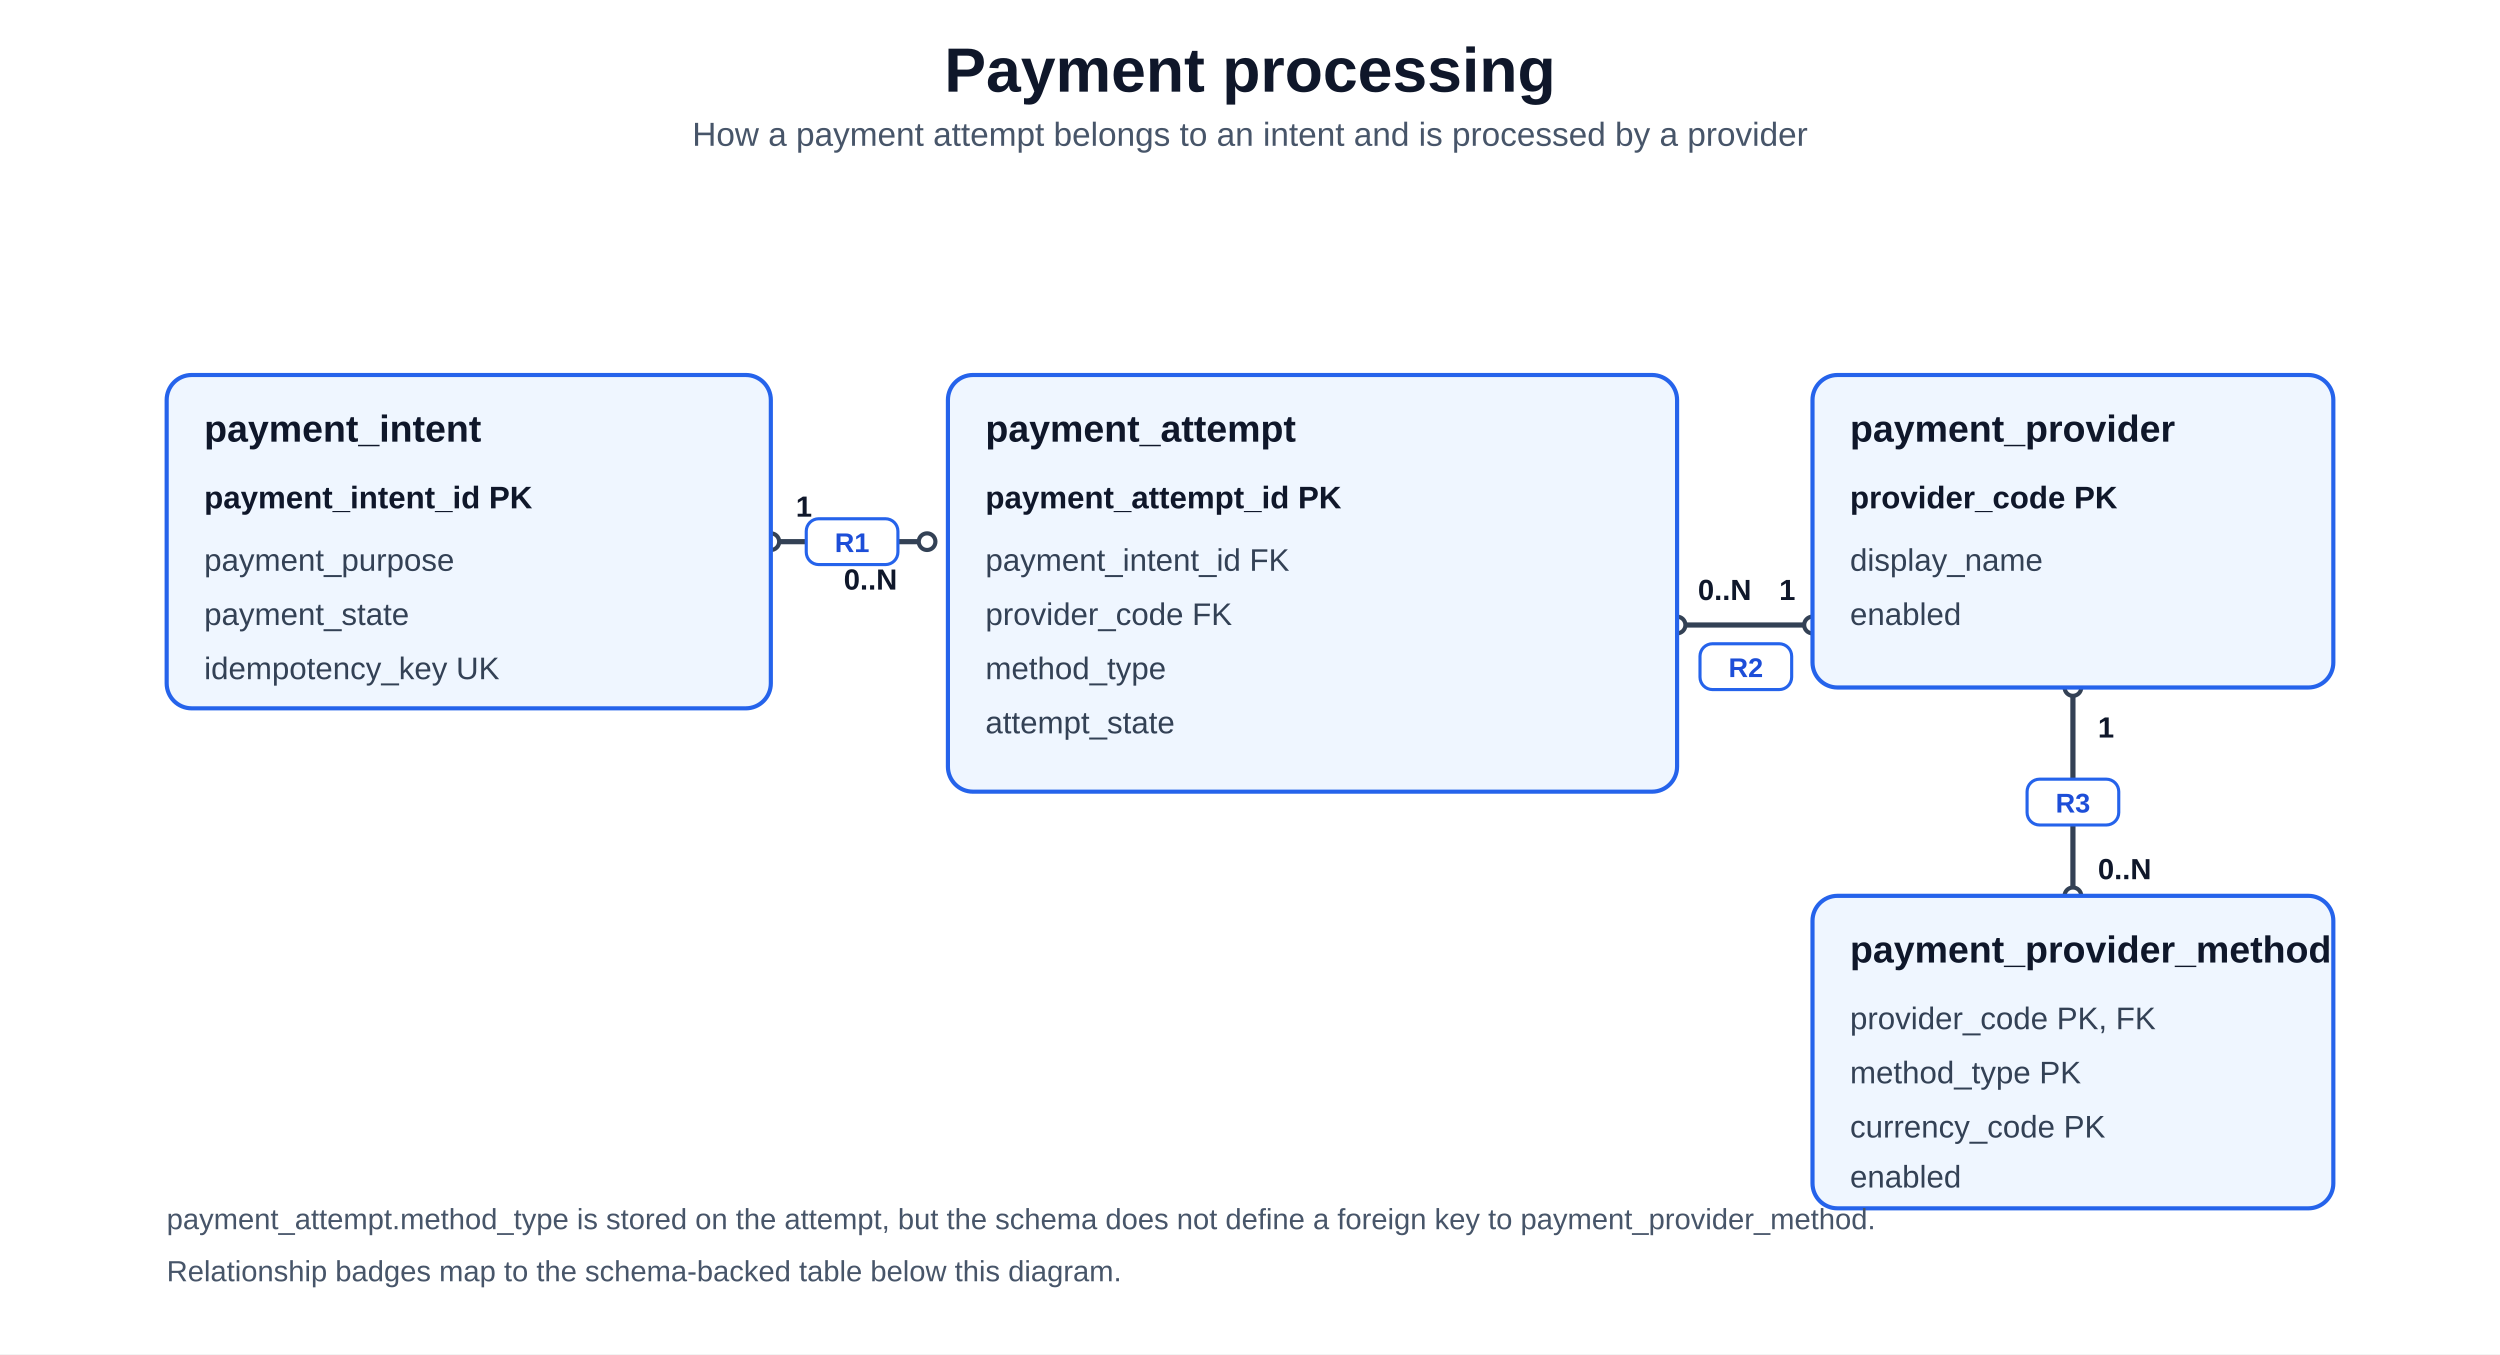
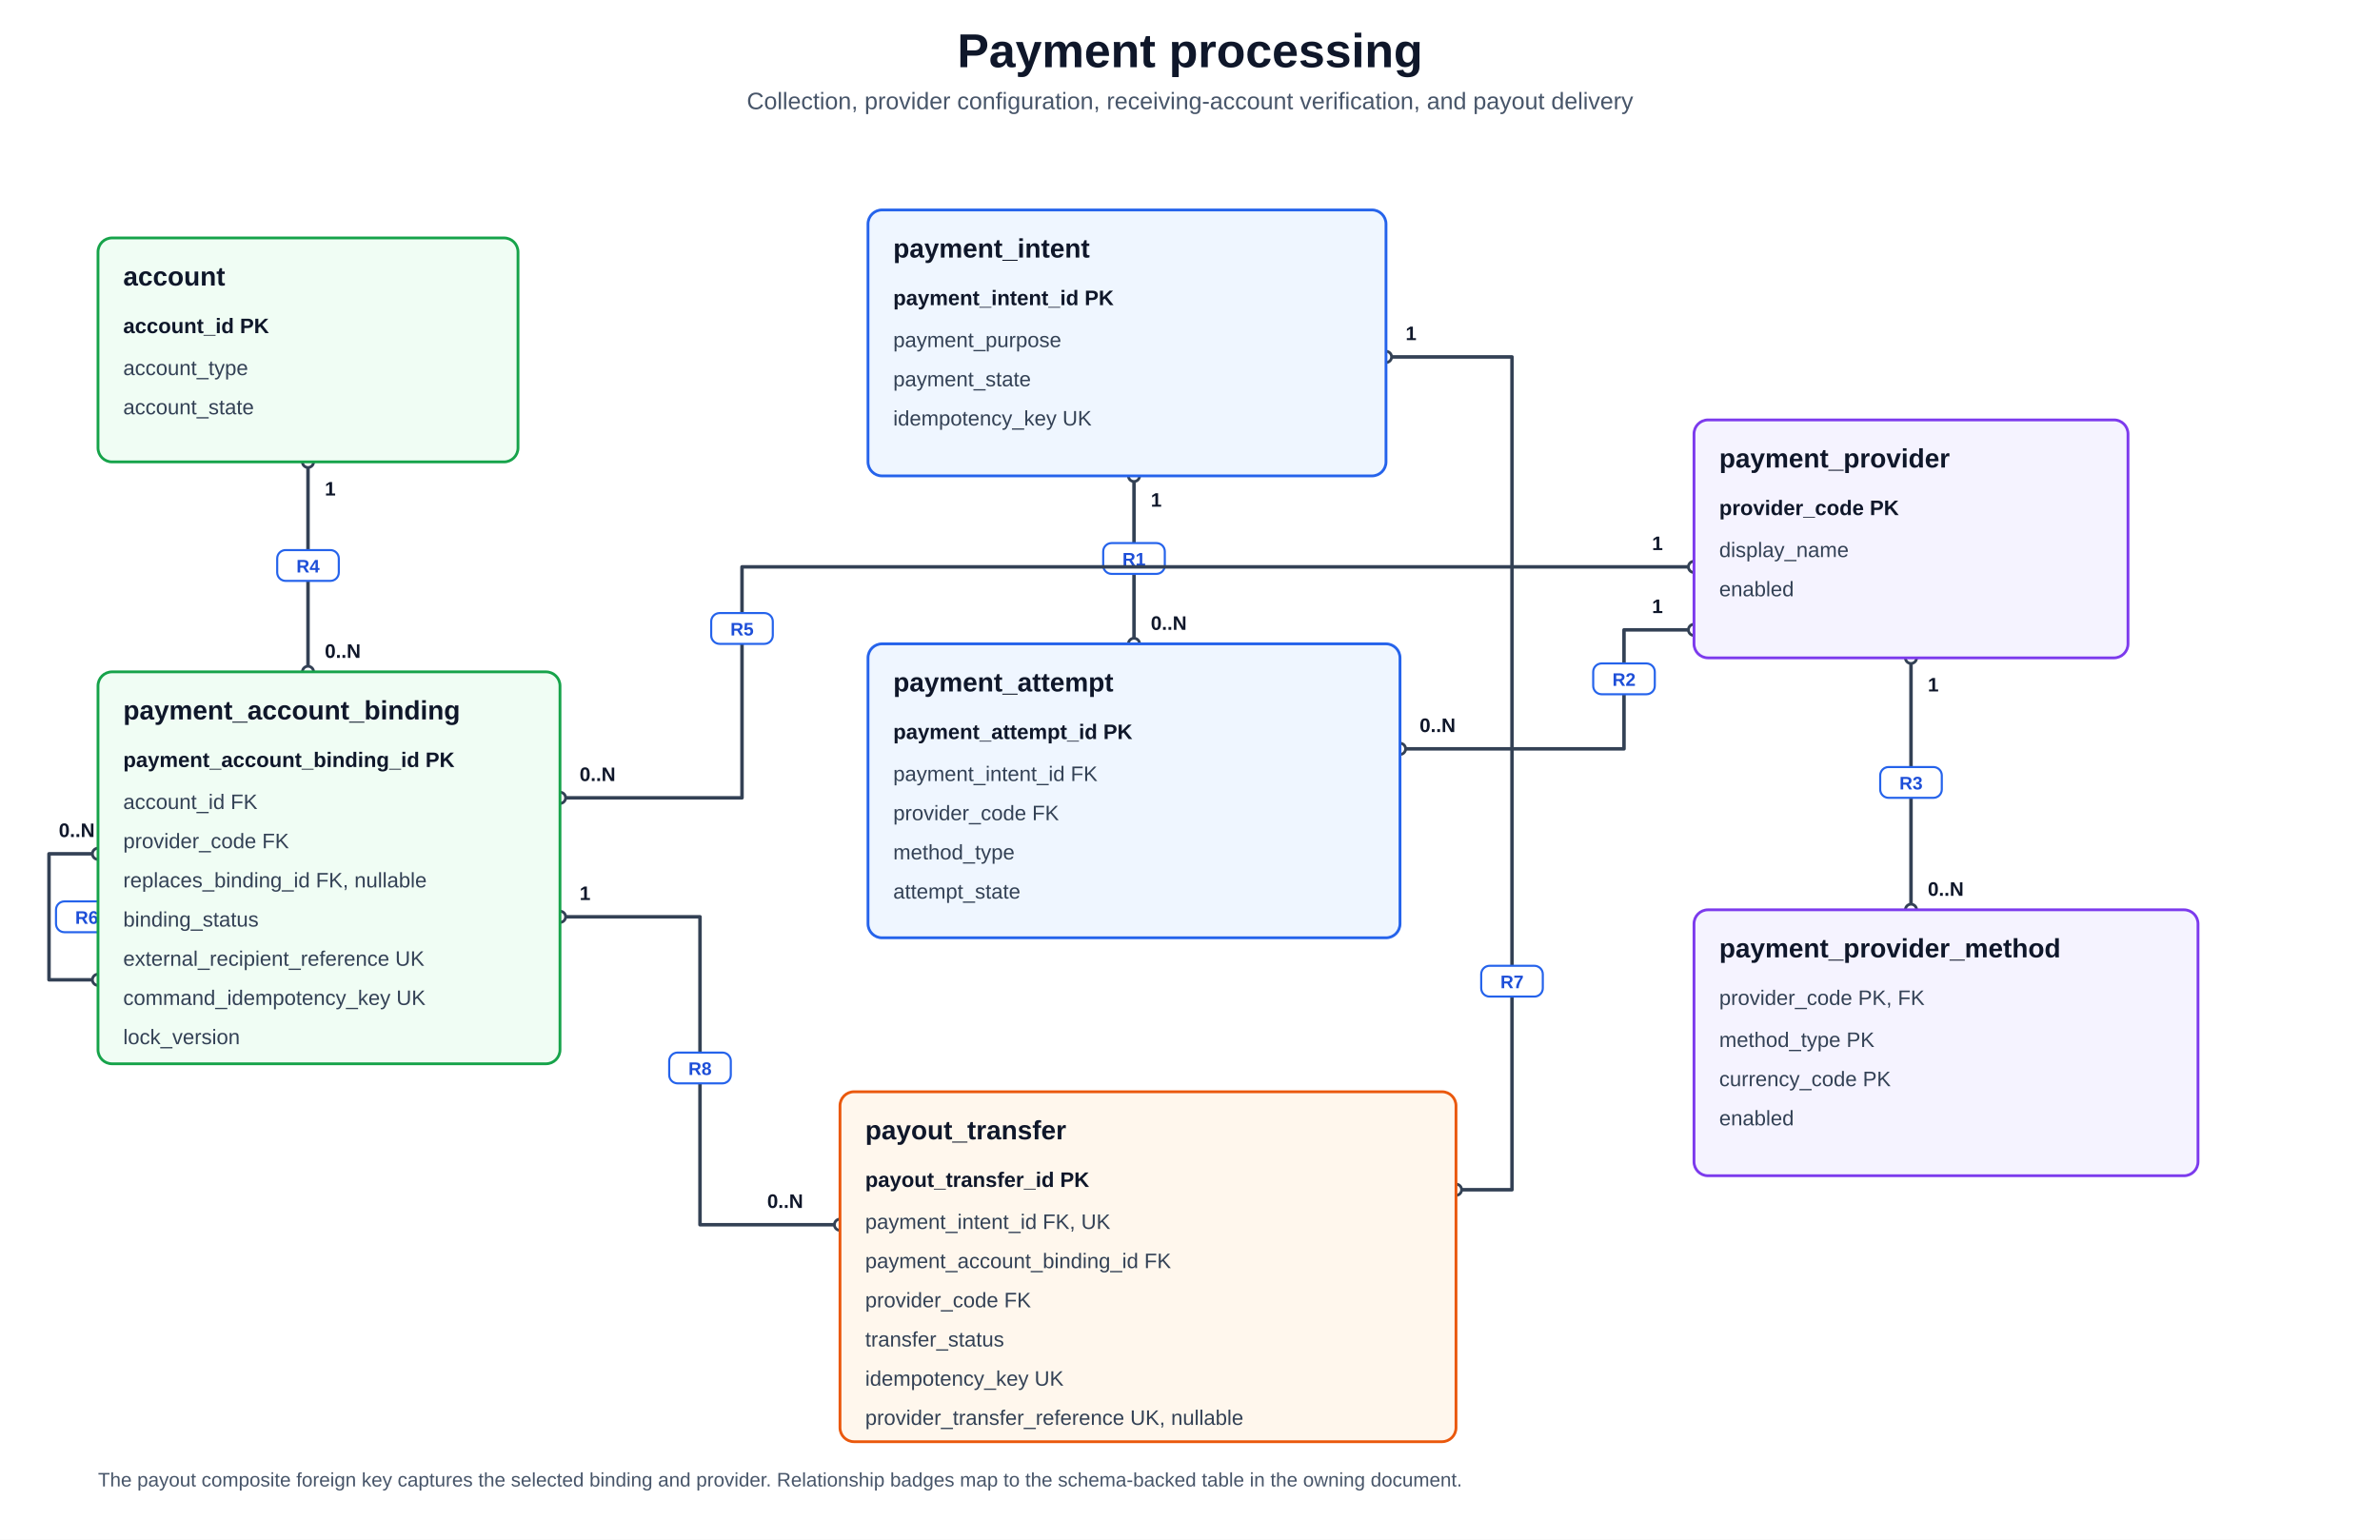
- <svg xmlns="http://www.w3.org/2000/svg" width="1200" height="650" viewBox="0 0 1200 650" role="img" aria-labelledby="title desc">
+ <svg xmlns="http://www.w3.org/2000/svg" width="1700" height="1100" viewBox="0 0 1700 1100" role="img" aria-labelledby="title desc">
  <defs>
    <style>
-       .canvas{fill:#FFFFFF}.title{font:700 30px "Segoe UI",Arial,sans-serif;fill:#0F172A}.subtitle{font:400 16px "Segoe UI",Arial,sans-serif;fill:#475569}
-       .entity,.payment,.config{fill:#EFF6FF;stroke:#2563EB;stroke-width:2;rx:12}
-       .head{font:700 18px "Segoe UI",Arial,sans-serif;fill:#0F172A}.field{font:400 15px "Segoe UI",Arial,sans-serif;fill:#334155}.key{font:700 15px "Segoe UI",Arial,sans-serif;fill:#0F172A}
+       .canvas{fill:#FFFFFF}.title{font:700 34px "Segoe UI",Arial,sans-serif;fill:#0F172A}.subtitle{font:400 17px "Segoe UI",Arial,sans-serif;fill:#475569}
+       .entity{fill:#EFF6FF;stroke:#2563EB;stroke-width:2}.account{fill:#F0FDF4;stroke:#16A34A}.delivery{fill:#FFF7ED;stroke:#EA580C}.config{fill:#F5F3FF;stroke:#7C3AED}
+       .head{font:700 19px "Segoe UI",Arial,sans-serif;fill:#0F172A}.field{font:400 15px "Segoe UI",Arial,sans-serif;fill:#334155}.key{font:700 15px "Segoe UI",Arial,sans-serif;fill:#0F172A}
      .fk{fill:none;stroke:#334155;stroke-width:2.5;stroke-linecap:square;stroke-linejoin:round}.port{fill:#FFFFFF;stroke:#334155;stroke-width:2}
      .card{font:700 14px "Segoe UI",Arial,sans-serif;fill:#0F172A}.tagbox{fill:#FFFFFF;stroke:#2563EB;stroke-width:1.5}.tag{font:700 13px "Segoe UI",Arial,sans-serif;fill:#1D4ED8}.note{font:400 14px "Segoe UI",Arial,sans-serif;fill:#475569}
    </style>
  </defs>
-   <rect class="canvas" width="1200" height="650" />
-   <text class="title" x="600" y="44" text-anchor="middle">Payment processing</text>
-   <text class="subtitle" x="600" y="70" text-anchor="middle">How a payment attempt belongs to an intent and is processed by a provider</text>
+   <rect class="canvas" width="1700" height="1100" />
+   <text class="title" x="850" y="48" text-anchor="middle">Payment processing</text>
+   <text class="subtitle" x="850" y="78" text-anchor="middle">Collection, provider configuration, receiving-account verification, and payout delivery</text>
  <g id="relationships">
-     <path class="fk" d="M370 260 H445" />
-     <circle class="port" cx="370" cy="260" r="4" />
-     <circle class="port" cx="445" cy="260" r="4" />
-     <text class="card" x="382" y="248">1</text>
-     <text class="card" x="405" y="283">0..N</text>
-     <rect class="tagbox" x="387" y="249" width="44" height="22" rx="6" />
-     <text class="tag" x="409" y="265" text-anchor="middle">R1</text>
-     <path class="fk" d="M805 300 H870" />
-     <circle class="port" cx="805" cy="300" r="4" />
-     <circle class="port" cx="870" cy="300" r="4" />
-     <text class="card" x="815" y="288">0..N</text>
-     <text class="card" x="854" y="288">1</text>
-     <rect class="tagbox" x="816" y="309" width="44" height="22" rx="6" />
-     <text class="tag" x="838" y="325" text-anchor="middle">R2</text>
-     <path class="fk" d="M995 330 V430" />
-     <circle class="port" cx="995" cy="330" r="4" />
-     <circle class="port" cx="995" cy="430" r="4" />
-     <text class="card" x="1007" y="354">1</text>
-     <text class="card" x="1007" y="422">0..N</text>
-     <rect class="tagbox" x="973" y="374" width="44" height="22" rx="6" />
-     <text class="tag" x="995" y="390" text-anchor="middle">R3</text>
+     <path class="fk" d="M810 340 V460" />
+     <circle class="port" cx="810" cy="340" r="4" />
+     <circle class="port" cx="810" cy="460" r="4" />
+     <text class="card" x="822" y="362">1</text>
+     <text class="card" x="822" y="450">0..N</text>
+     <rect class="tagbox" x="788" y="388" width="44" height="22" rx="6" />
+     <text class="tag" x="810" y="404" text-anchor="middle">R1</text>
+     <path class="fk" d="M1000 535 H1160 V450 H1210" />
+     <circle class="port" cx="1000" cy="535" r="4" />
+     <circle class="port" cx="1210" cy="450" r="4" />
+     <text class="card" x="1014" y="523">0..N</text>
+     <text class="card" x="1180" y="438">1</text>
+     <rect class="tagbox" x="1138" y="474" width="44" height="22" rx="6" />
+     <text class="tag" x="1160" y="490" text-anchor="middle">R2</text>
+     <path class="fk" d="M1365 470 V650" />
+     <circle class="port" cx="1365" cy="470" r="4" />
+     <circle class="port" cx="1365" cy="650" r="4" />
+     <text class="card" x="1377" y="494">1</text>
+     <text class="card" x="1377" y="640">0..N</text>
+     <rect class="tagbox" x="1343" y="548" width="44" height="22" rx="6" />
+     <text class="tag" x="1365" y="564" text-anchor="middle">R3</text>
+     <path class="fk" d="M220 330 V480" />
+     <circle class="port" cx="220" cy="330" r="4" />
+     <circle class="port" cx="220" cy="480" r="4" />
+     <text class="card" x="232" y="354">1</text>
+     <text class="card" x="232" y="470">0..N</text>
+     <rect class="tagbox" x="198" y="393" width="44" height="22" rx="6" />
+     <text class="tag" x="220" y="409" text-anchor="middle">R4</text>
+     <path class="fk" d="M400 570 H530 V405 H1210" />
+     <circle class="port" cx="400" cy="570" r="4" />
+     <circle class="port" cx="1210" cy="405" r="4" />
+     <text class="card" x="414" y="558">0..N</text>
+     <text class="card" x="1180" y="393">1</text>
+     <rect class="tagbox" x="508" y="438" width="44" height="22" rx="6" />
+     <text class="tag" x="530" y="454" text-anchor="middle">R5</text>
+     <path class="fk" d="M70 610 H35 V700 H70" />
+     <circle class="port" cx="70" cy="610" r="4" />
+     <circle class="port" cx="70" cy="700" r="4" />
+     <text class="card" x="42" y="598">0..N</text>
+     <text class="card" x="82" y="720">0..1</text>
+     <rect class="tagbox" x="40" y="644" width="44" height="22" rx="6" />
+     <text class="tag" x="62" y="660" text-anchor="middle">R6</text>
+     <path class="fk" d="M990 255 H1080 V850 H1040" />
+     <circle class="port" cx="990" cy="255" r="4" />
+     <circle class="port" cx="1040" cy="850" r="4" />
+     <text class="card" x="1004" y="243">1</text>
+     <text class="card" x="992" y="838">0..1</text>
+     <rect class="tagbox" x="1058" y="690" width="44" height="22" rx="6" />
+     <text class="tag" x="1080" y="706" text-anchor="middle">R7</text>
+     <path class="fk" d="M400 655 H500 V875 H600" />
+     <circle class="port" cx="400" cy="655" r="4" />
+     <circle class="port" cx="600" cy="875" r="4" />
+     <text class="card" x="414" y="643">1</text>
+     <text class="card" x="548" y="863">0..N</text>
+     <rect class="tagbox" x="478" y="752" width="44" height="22" rx="6" />
+     <text class="tag" x="500" y="768" text-anchor="middle">R8</text>
  </g>
-   <g transform="translate(80 180)">
-     <rect class="entity payment" width="290" height="160" rx="8" />
-     <text class="head" x="18" y="32">payment_intent</text>
-     <text class="key" x="18" y="64">payment_intent_id PK</text>
-     <text class="field" x="18" y="94">payment_purpose</text>
-     <text class="field" x="18" y="120">payment_state</text>
-     <text class="field" x="18" y="146">idempotency_key UK</text>
+   <g transform="translate(70 170)">
+     <rect class="entity account" width="300" height="160" rx="10" />
+     <text class="head" x="18" y="34">account</text>
+     <text class="key" x="18" y="68">account_id PK</text>
+     <text class="field" x="18" y="98">account_type</text>
+     <text class="field" x="18" y="126">account_state</text>
  </g>
-   <g transform="translate(455 180)">
-     <rect class="entity payment" width="350" height="200" rx="8" />
-     <text class="head" x="18" y="32">payment_attempt</text>
-     <text class="key" x="18" y="64">payment_attempt_id PK</text>
-     <text class="field" x="18" y="94">payment_intent_id FK</text>
-     <text class="field" x="18" y="120">provider_code FK</text>
-     <text class="field" x="18" y="146">method_type</text>
-     <text class="field" x="18" y="172">attempt_state</text>
+   <g transform="translate(70 480)">
+     <rect class="entity account" width="330" height="280" rx="10" />
+     <text class="head" x="18" y="34">payment_account_binding</text>
+     <text class="key" x="18" y="68">payment_account_binding_id PK</text>
+     <text class="field" x="18" y="98">account_id FK</text>
+     <text class="field" x="18" y="126">provider_code FK</text>
+     <text class="field" x="18" y="154">replaces_binding_id FK, nullable</text>
+     <text class="field" x="18" y="182">binding_status</text>
+     <text class="field" x="18" y="210">external_recipient_reference UK</text>
+     <text class="field" x="18" y="238">command_idempotency_key UK</text>
+     <text class="field" x="18" y="266">lock_version</text>
  </g>
-   <g transform="translate(870 180)">
-     <rect class="entity payment" width="250" height="150" rx="8" />
-     <text class="head" x="18" y="32">payment_provider</text>
-     <text class="key" x="18" y="64">provider_code PK</text>
-     <text class="field" x="18" y="94">display_name</text>
-     <text class="field" x="18" y="120">enabled</text>
+   <g transform="translate(620 150)">
+     <rect class="entity" width="370" height="190" rx="10" />
+     <text class="head" x="18" y="34">payment_intent</text>
+     <text class="key" x="18" y="68">payment_intent_id PK</text>
+     <text class="field" x="18" y="98">payment_purpose</text>
+     <text class="field" x="18" y="126">payment_state</text>
+     <text class="field" x="18" y="154">idempotency_key UK</text>
  </g>
-   <g transform="translate(870 430)">
-     <rect class="entity config" width="250" height="150" rx="8" />
-     <text class="head" x="18" y="32">payment_provider_method</text>
-     <text class="field" x="18" y="64">provider_code PK, FK</text>
-     <text class="field" x="18" y="90">method_type PK</text>
-     <text class="field" x="18" y="116">currency_code PK</text>
-     <text class="field" x="18" y="140">enabled</text>
+   <g transform="translate(620 460)">
+     <rect class="entity" width="380" height="210" rx="10" />
+     <text class="head" x="18" y="34">payment_attempt</text>
+     <text class="key" x="18" y="68">payment_attempt_id PK</text>
+     <text class="field" x="18" y="98">payment_intent_id FK</text>
+     <text class="field" x="18" y="126">provider_code FK</text>
+     <text class="field" x="18" y="154">method_type</text>
+     <text class="field" x="18" y="182">attempt_state</text>
  </g>
-   <text class="note" x="80" y="590">payment_attempt.method_type is stored on the attempt, but the schema does not define a foreign key to payment_provider_method.</text>
-   <text class="note" x="80" y="615">Relationship badges map to the schema-backed table below this diagram.</text>
+   <g transform="translate(600 780)">
+     <rect class="entity delivery" width="440" height="250" rx="10" />
+     <text class="head" x="18" y="34">payout_transfer</text>
+     <text class="key" x="18" y="68">payout_transfer_id PK</text>
+     <text class="field" x="18" y="98">payment_intent_id FK, UK</text>
+     <text class="field" x="18" y="126">payment_account_binding_id FK</text>
+     <text class="field" x="18" y="154">provider_code FK</text>
+     <text class="field" x="18" y="182">transfer_status</text>
+     <text class="field" x="18" y="210">idempotency_key UK</text>
+     <text class="field" x="18" y="238">provider_transfer_reference UK, nullable</text>
+   </g>
+   <g transform="translate(1210 300)">
+     <rect class="entity config" width="310" height="170" rx="10" />
+     <text class="head" x="18" y="34">payment_provider</text>
+     <text class="key" x="18" y="68">provider_code PK</text>
+     <text class="field" x="18" y="98">display_name</text>
+     <text class="field" x="18" y="126">enabled</text>
+   </g>
+   <g transform="translate(1210 650)">
+     <rect class="entity config" width="360" height="190" rx="10" />
+     <text class="head" x="18" y="34">payment_provider_method</text>
+     <text class="field" x="18" y="68">provider_code PK, FK</text>
+     <text class="field" x="18" y="98">method_type PK</text>
+     <text class="field" x="18" y="126">currency_code PK</text>
+     <text class="field" x="18" y="154">enabled</text>
+   </g>
+   <text class="note" x="70" y="1062">The payout composite foreign key captures the selected binding and provider. Relationship badges map to the schema-backed table in the owning document.</text>
</svg>
